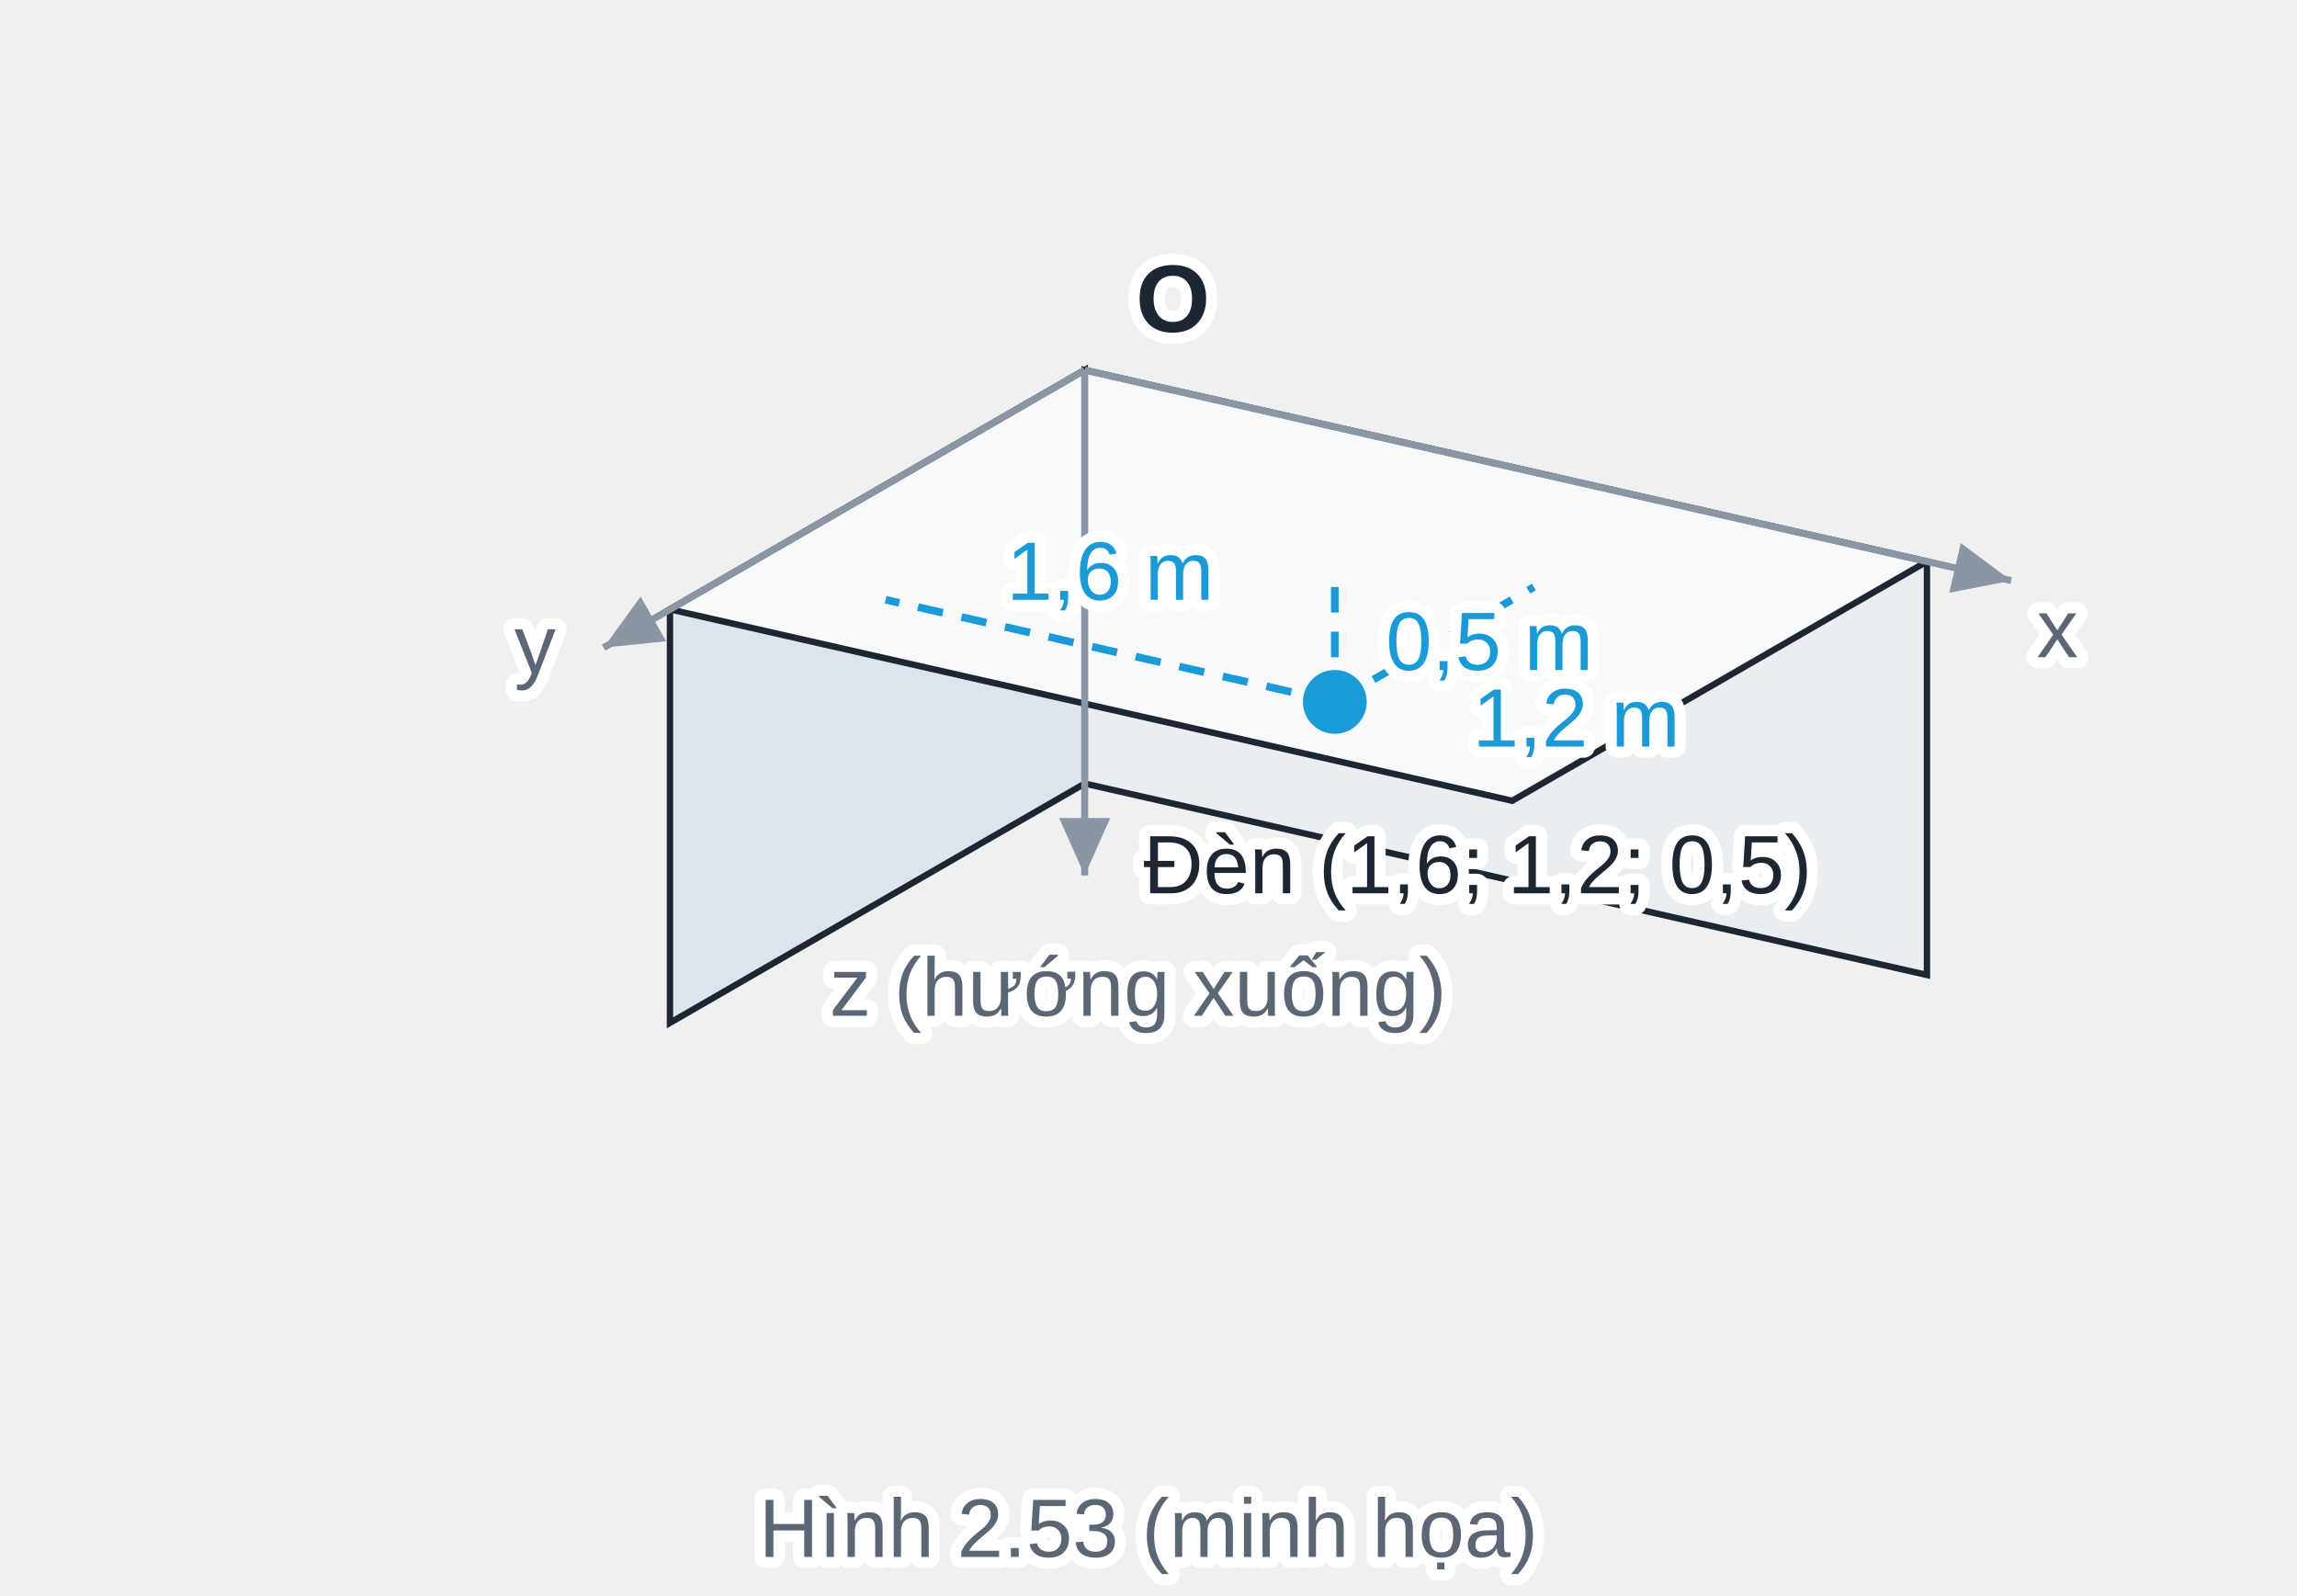
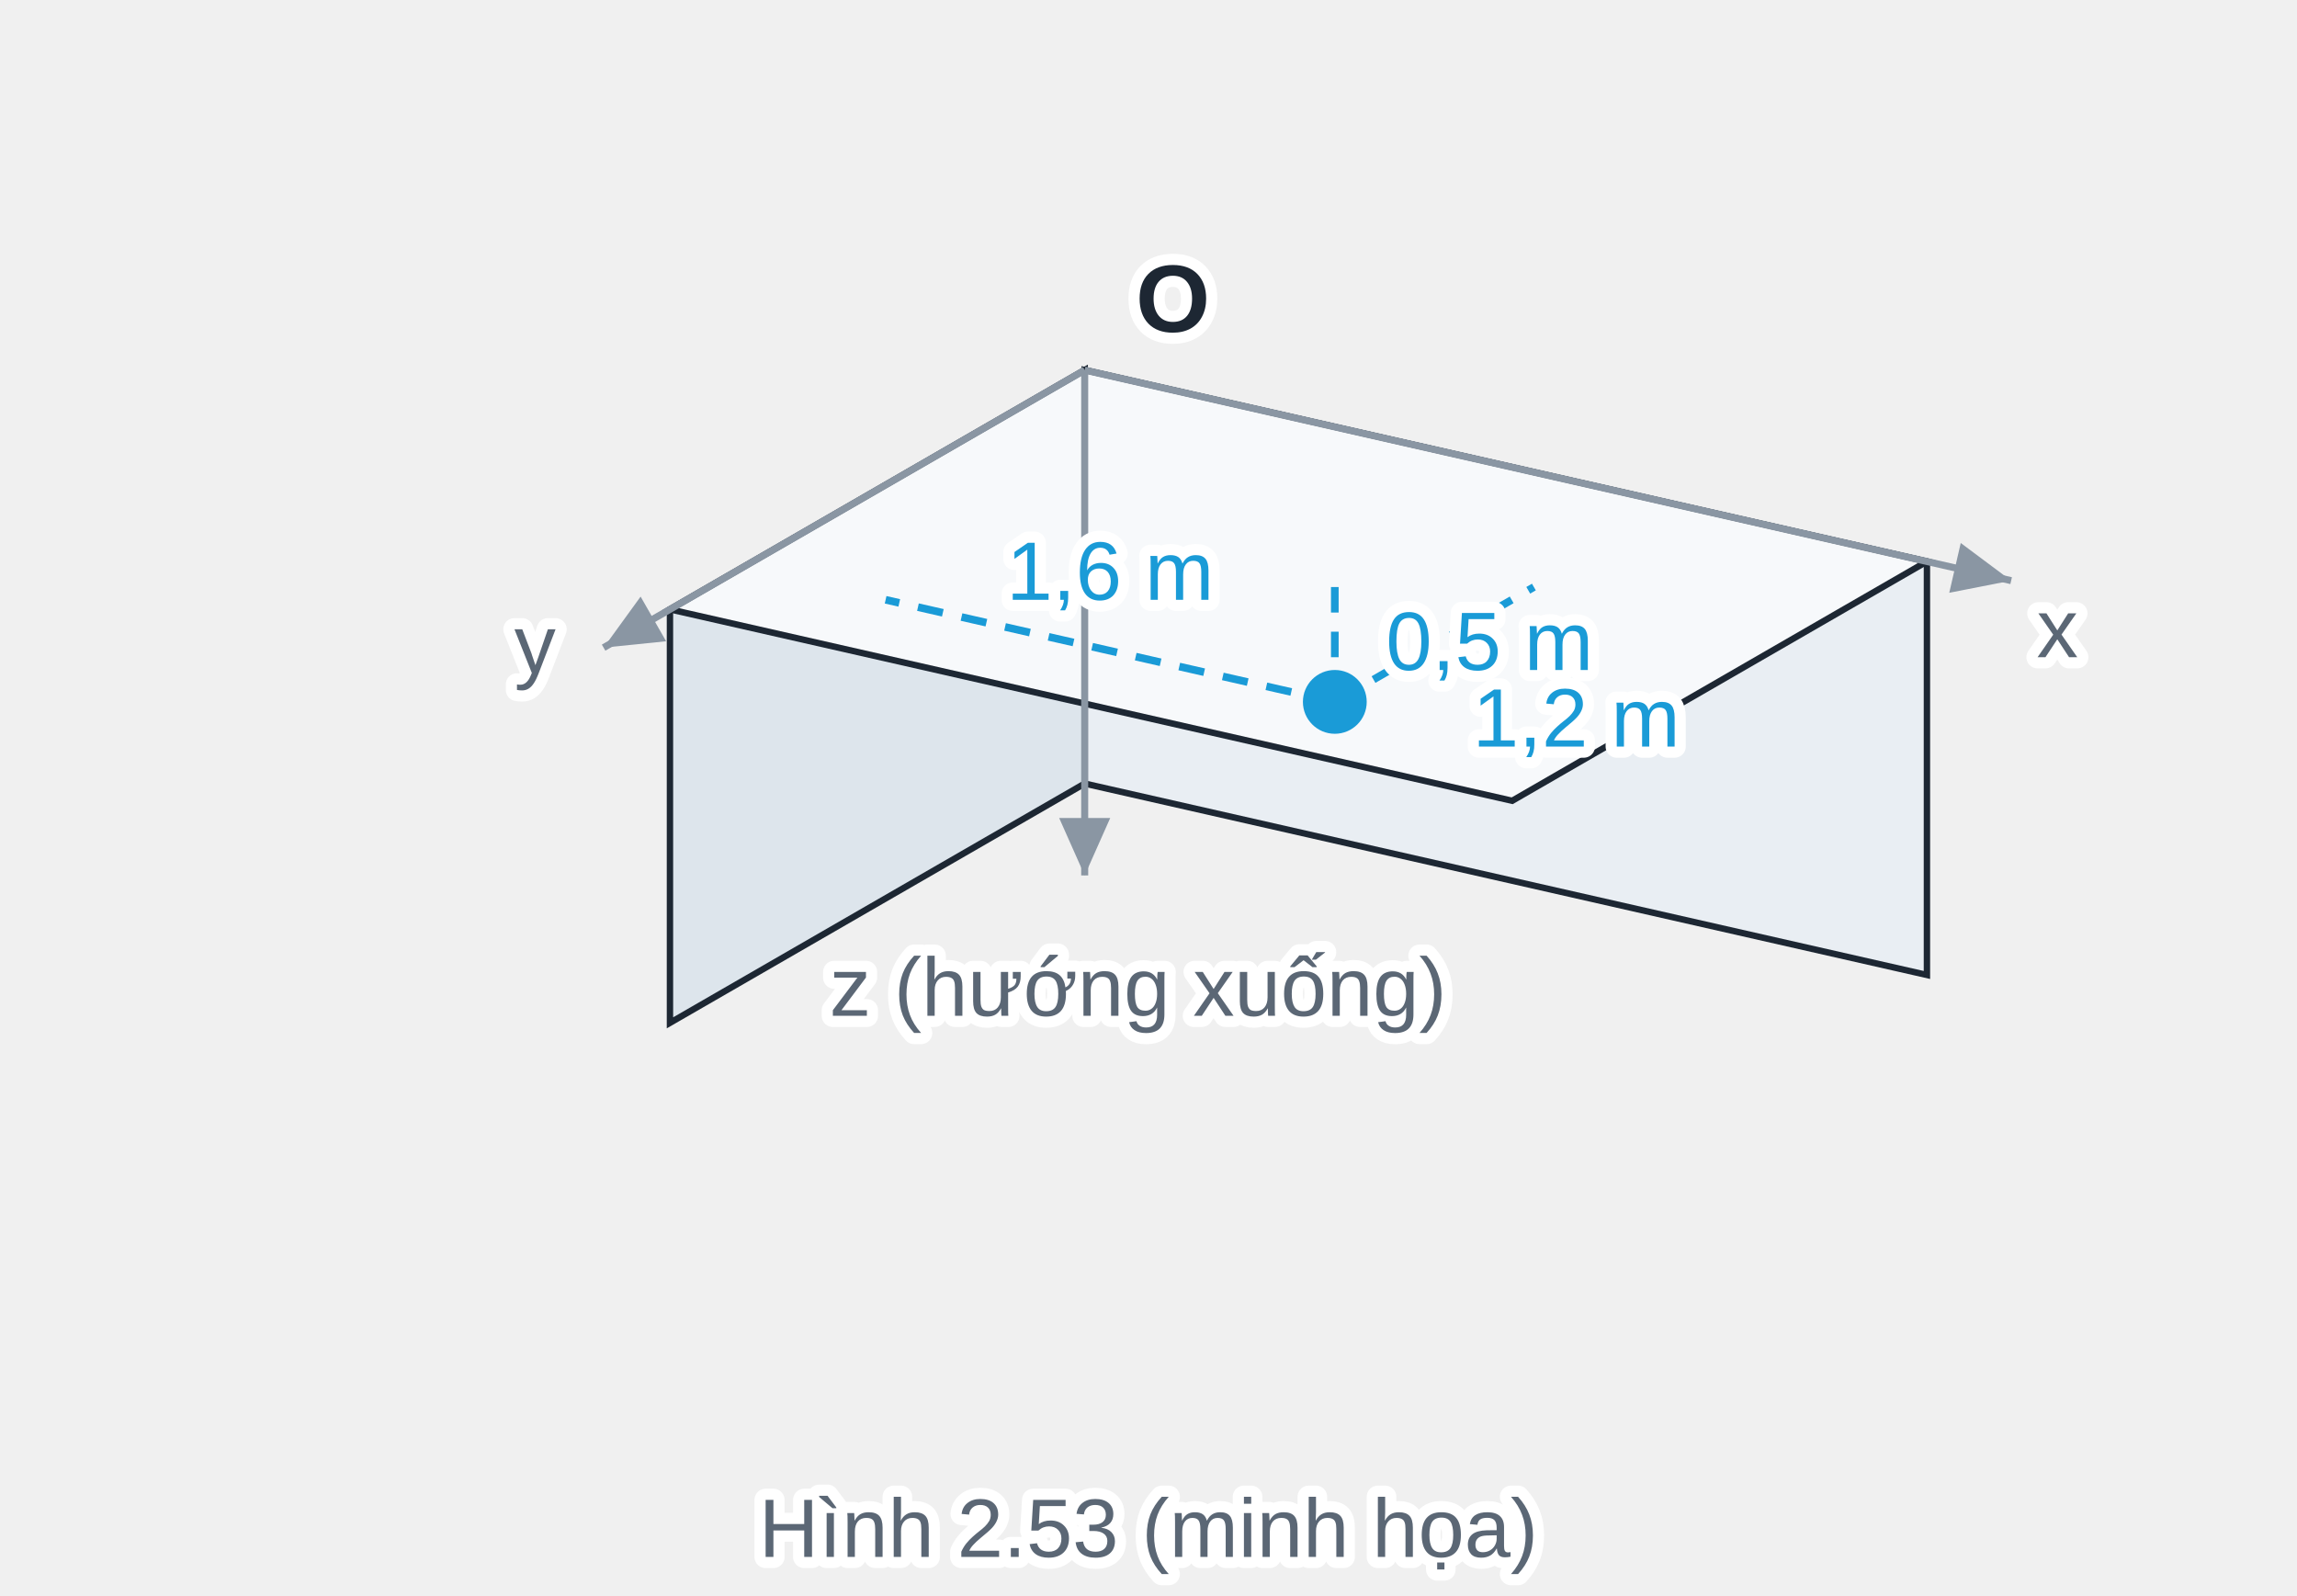
<svg xmlns="http://www.w3.org/2000/svg" viewBox="0 0 360 250" font-family="Segoe UI, Arial, sans-serif">
  <polygon points="170.0,58.0 302.0,88.0 302.0,152.8 170.0,122.8" fill="#e9eef3" fill-opacity="1.0" stroke="#1d2733" stroke-width="1" />
  <polygon points="170.0,58.0 105.0,95.5 105.0,160.3 170.0,122.8" fill="#dde5ec" fill-opacity="1.0" stroke="#1d2733" stroke-width="1" />
  <polygon points="170.0,58.0 302.0,88.0 237.0,125.5 105.0,95.5" fill="#f7f9fb" fill-opacity="1.0" stroke="#1d2733" stroke-width="1" />
  <line x1="170.0" y1="58.0" x2="315.2" y2="91.0" stroke="#8a96a3" stroke-width="1.1" />
  <polygon points="315.2,91.0 305.5,92.9 307.3,85.1" fill="#8a96a3" />
  <text x="319.2" y="103.0" font-size="13" fill="#5b6775" stroke="#ffffff" stroke-width="3.5" paint-order="stroke" stroke-linejoin="round">x</text>
  <line x1="170.0" y1="58.0" x2="94.6" y2="101.5" stroke="#8a96a3" stroke-width="1.1" />
  <polygon points="94.6,101.5 100.4,93.5 104.4,100.5" fill="#8a96a3" />
  <text x="80.6" y="105.5" font-size="13" fill="#5b6775" stroke="#ffffff" stroke-width="3.5" paint-order="stroke" stroke-linejoin="round">y</text>
  <line x1="170.0" y1="58.0" x2="170.0" y2="137.2" stroke="#8a96a3" stroke-width="1.1" />
  <polygon points="170.0,137.2 166.0,128.2 174.0,128.2" fill="#8a96a3" />
  <text x="130.0" y="159.2" font-size="13" fill="#5b6775" stroke="#ffffff" stroke-width="3.5" paint-order="stroke" stroke-linejoin="round">z (hướng xuống)</text>
  <line x1="209.2" y1="110.0" x2="138.8" y2="94.0" stroke="#1a9bd7" stroke-width="1.2" stroke-dasharray="4 3" />
  <line x1="209.2" y1="110.0" x2="240.4" y2="92.0" stroke="#1a9bd7" stroke-width="1.2" stroke-dasharray="4 3" />
  <line x1="209.2" y1="110.0" x2="209.2" y2="92.0" stroke="#1a9bd7" stroke-width="1.2" stroke-dasharray="4 3" />
  <circle cx="209.2" cy="110.0" r="5" fill="#1a9bd7" />
  <text x="174.0" y="94.0" font-size="13" text-anchor="middle" fill="#1a9bd7" stroke="#ffffff" stroke-width="3.5" paint-order="stroke" stroke-linejoin="round">1,6 m</text>
  <text x="230.8" y="117.0" font-size="13" fill="#1a9bd7" stroke="#ffffff" stroke-width="3.5" paint-order="stroke" stroke-linejoin="round">1,2 m</text>
  <text x="217.2" y="105.0" font-size="13" fill="#1a9bd7" stroke="#ffffff" stroke-width="3.5" paint-order="stroke" stroke-linejoin="round">0,5 m</text>
-   <text x="179.2" y="140.0" font-size="13" fill="#1d2733" stroke="#ffffff" stroke-width="3.5" paint-order="stroke" stroke-linejoin="round">Đèn (1,6; 1,2; 0,5)</text>
  <text x="178.0" y="52.0" font-size="15" font-weight="bold" fill="#1d2733" stroke="#ffffff" stroke-width="3.5" paint-order="stroke" stroke-linejoin="round">O</text>
  <text x="180.0" y="244.0" font-size="13" text-anchor="middle" fill="#5b6775" stroke="#ffffff" stroke-width="3.5" paint-order="stroke" stroke-linejoin="round">Hình 2.53 (minh họa)</text>
</svg>
